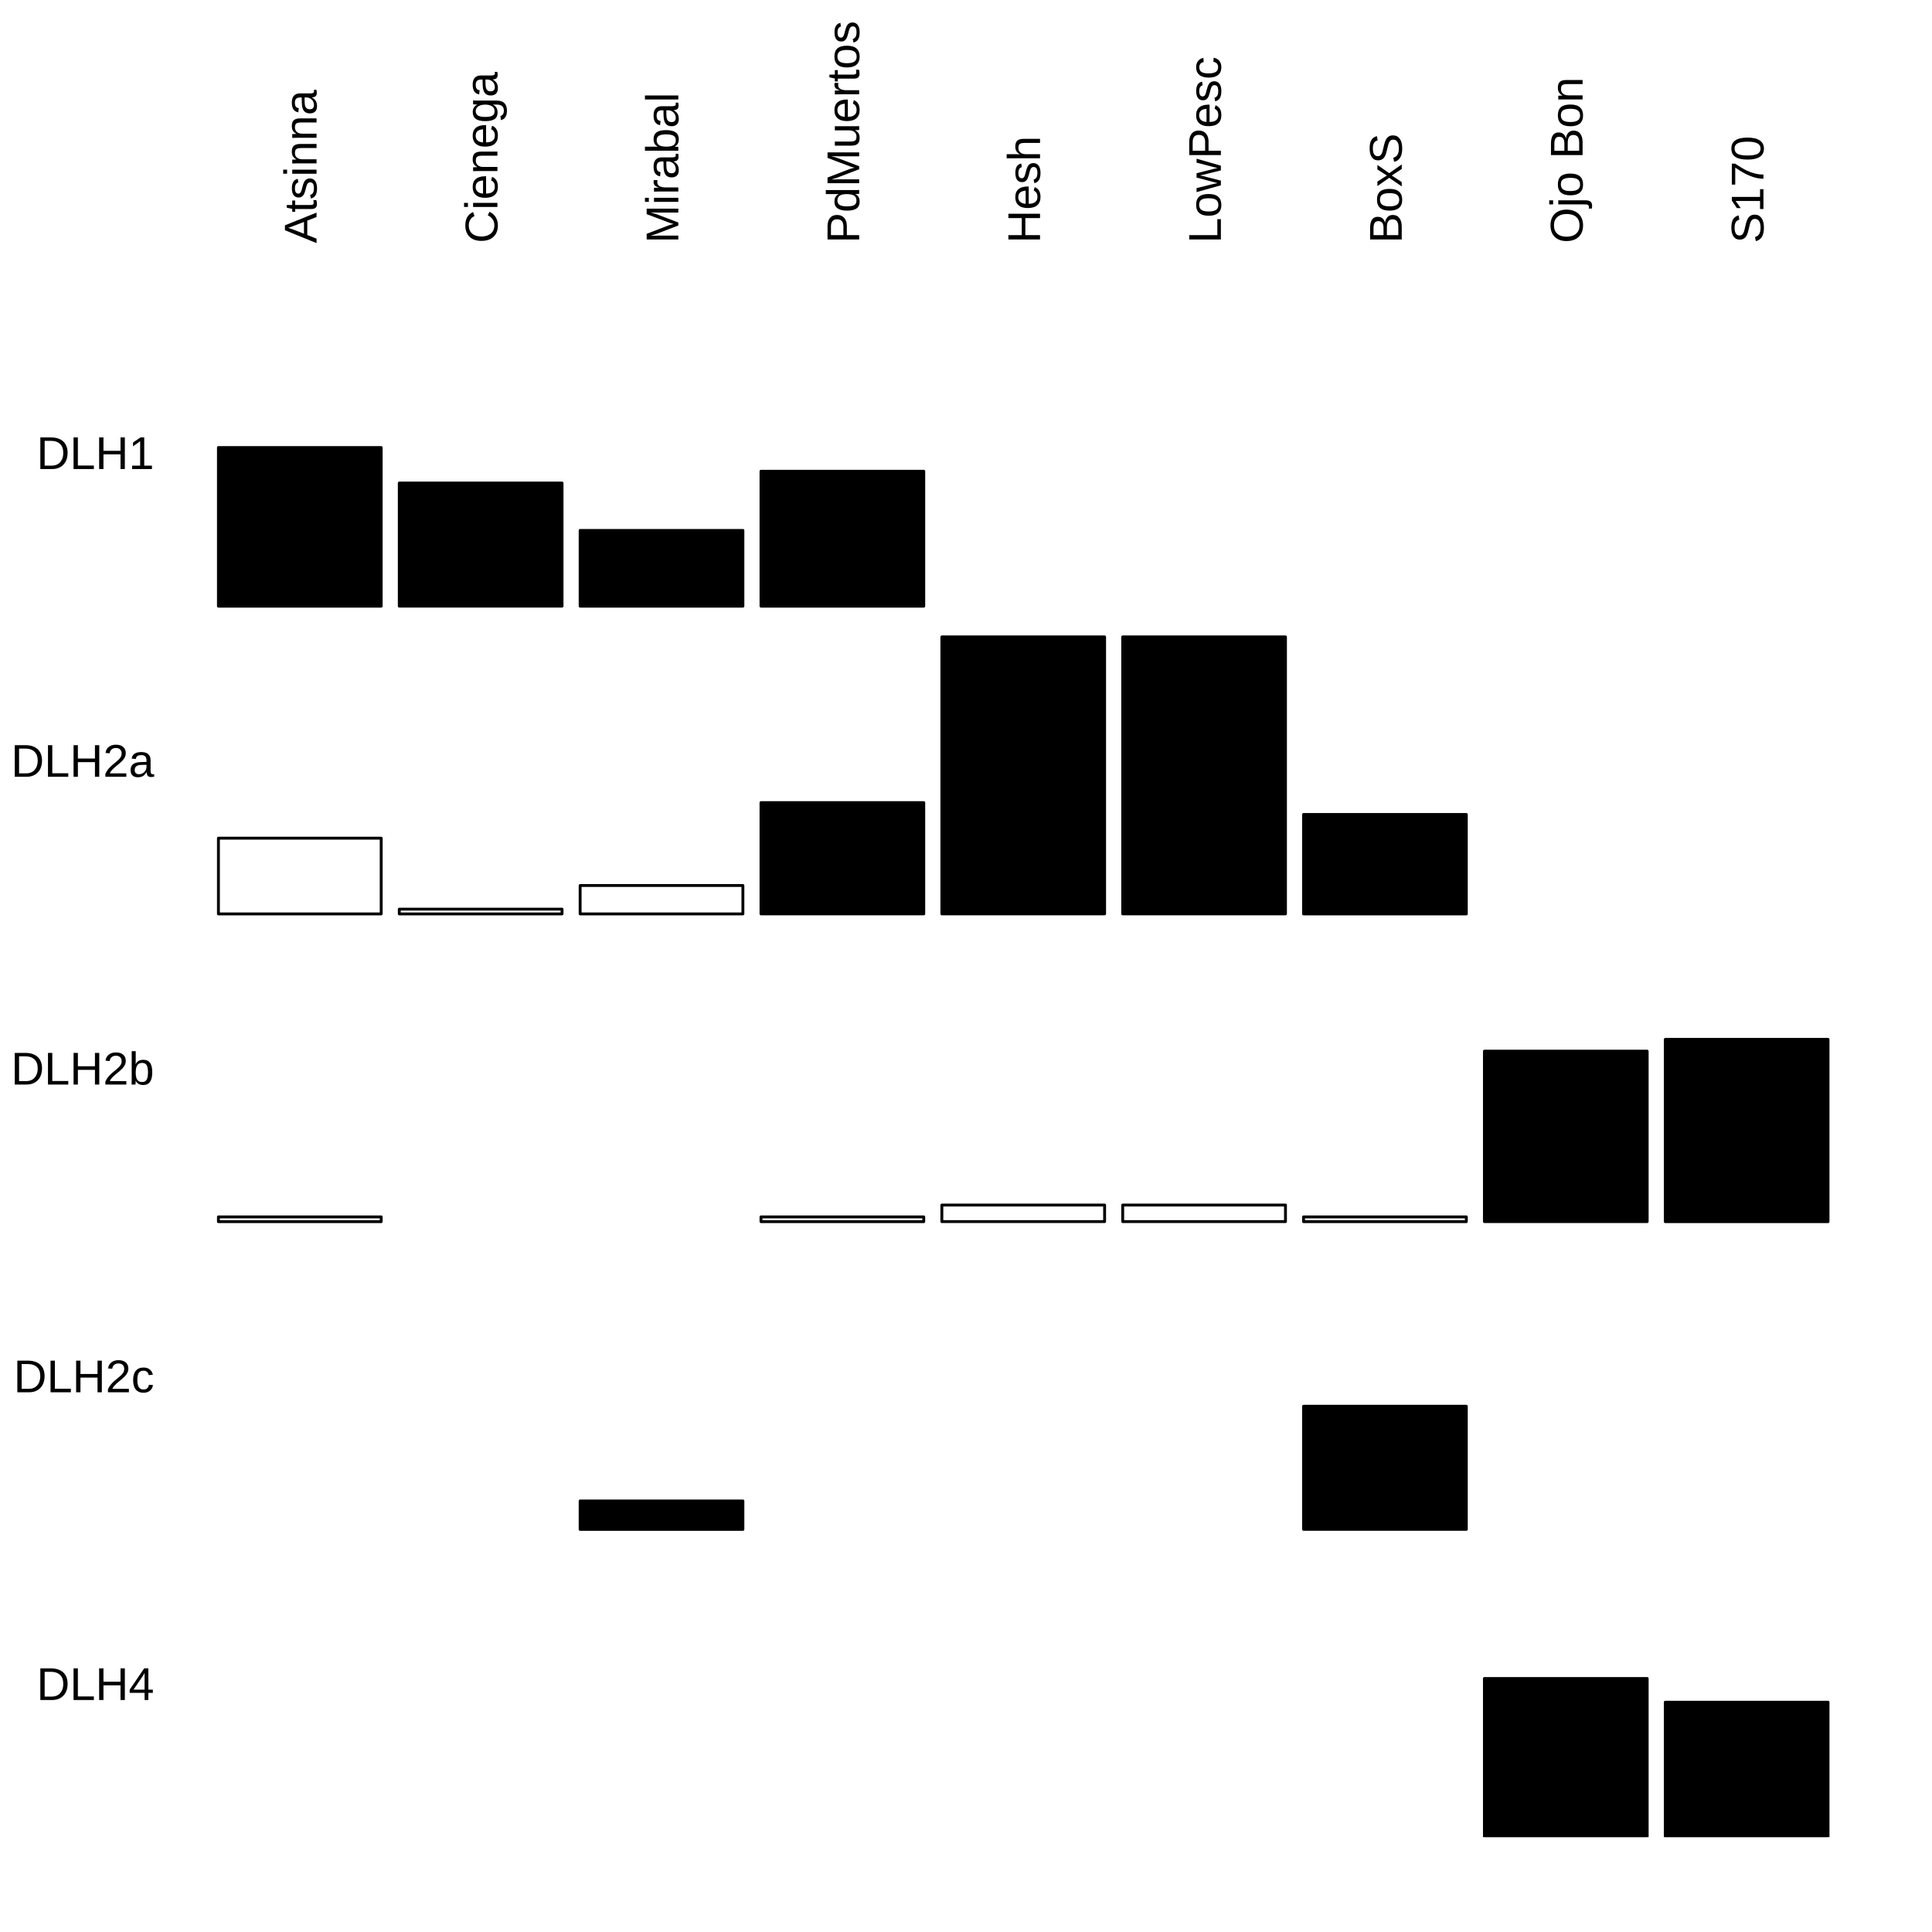
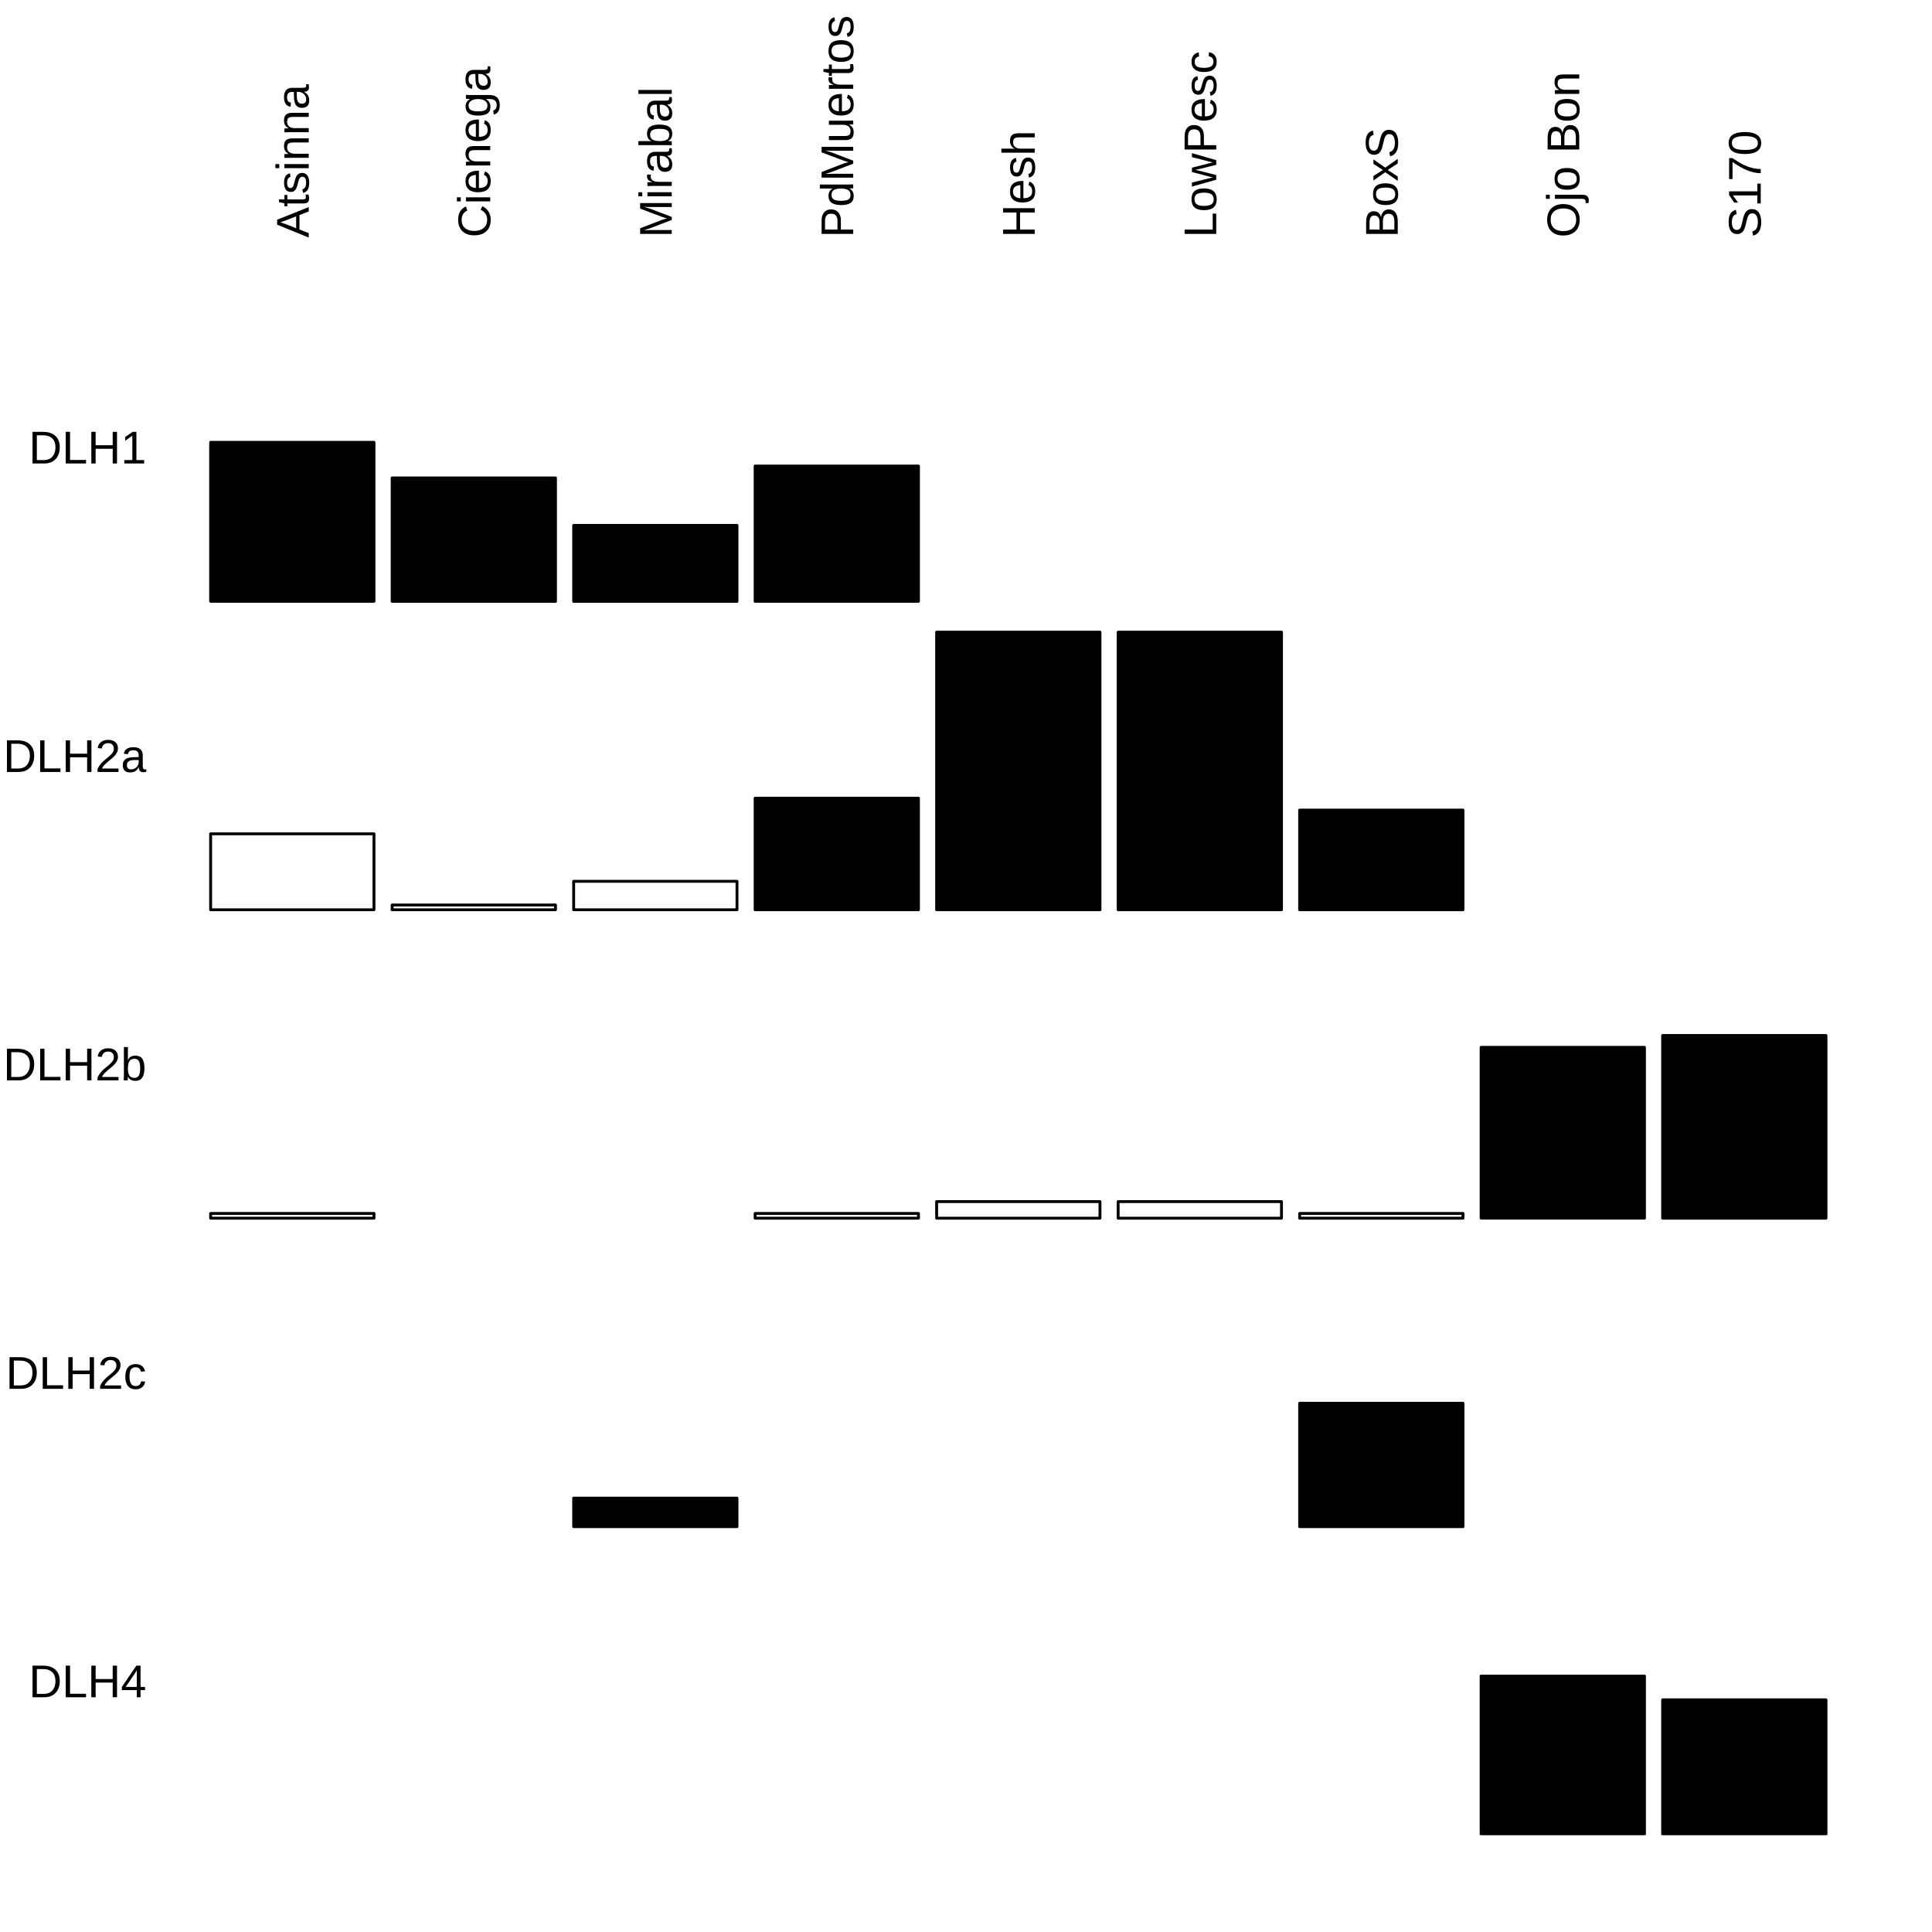
<svg xmlns="http://www.w3.org/2000/svg" class="svglite" width="504.00pt" height="504.00pt" viewBox="0 0 504.00 504.00">
  <defs>
    <style type="text/css">
    .svglite line, .svglite polyline, .svglite polygon, .svglite path, .svglite rect, .svglite circle {
      fill: none;
      stroke: #000000;
      stroke-linecap: round;
      stroke-linejoin: round;
      stroke-miterlimit: 10.00;
    }
    .svglite text {
      white-space: pre;
    }
  </style>
  </defs>
  <rect width="100%" height="100%" style="stroke: none; fill: #FFFFFF;" />
  <defs>
    <clipPath id="cpMC4wMHw1MDQuMDB8MC4wMHw1MDQuMDA=">
      <rect x="0.00" y="0.00" width="504.00" height="504.00" />
    </clipPath>
  </defs>
  <g clip-path="url(#cpMC4wMHw1MDQuMDB8MC4wMHw1MDQuMDA=)">
</g>
  <defs>
-     <clipPath id="cpNTQuNjJ8NDc5LjI1fDc3Ljg1fDQ3OS4yNQ==">
-       <rect x="54.62" y="77.85" width="424.63" height="401.40" />
+     <clipPath id="cpNTIuNTh8NDc4LjcxfDc2LjQwfDQ3OC43MQ==">
+       <rect x="52.58" y="76.40" width="426.13" height="402.31" />
    </clipPath>
  </defs>
-   <g clip-path="url(#cpNTQuNjJ8NDc5LjI1fDc3Ljg1fDQ3OS4yNQ==)">
-     <rect x="56.98" y="116.75" width="42.46" height="41.38" style="stroke-width: 0.75; fill: #000000;" />
-     <rect x="56.98" y="218.65" width="42.46" height="19.76" style="stroke-width: 0.75; fill: #FFFFFF;" />
-     <rect x="56.98" y="317.45" width="42.46" height="1.24" style="stroke-width: 0.75; fill: #FFFFFF;" />
-     <rect x="56.98" y="479.25" width="42.46" height="0.00" style="stroke-width: 0.75; fill: #FFFFFF;" />
-     <rect x="104.16" y="126.01" width="42.46" height="32.11" style="stroke-width: 0.75; fill: #000000;" />
-     <rect x="104.16" y="237.17" width="42.46" height="1.24" style="stroke-width: 0.75; fill: #FFFFFF;" />
-     <rect x="104.16" y="318.69" width="42.46" height="0.00" style="stroke-width: 0.75; fill: #FFFFFF;" />
-     <rect x="151.34" y="138.37" width="42.46" height="19.76" style="stroke-width: 0.75; fill: #000000;" />
-     <rect x="151.34" y="231.00" width="42.46" height="7.41" style="stroke-width: 0.75; fill: #FFFFFF;" />
-     <rect x="151.34" y="318.69" width="42.46" height="0.00" style="stroke-width: 0.75; fill: #FFFFFF;" />
-     <rect x="151.34" y="391.56" width="42.46" height="7.41" style="stroke-width: 0.75; fill: #000000;" />
-     <rect x="198.52" y="122.93" width="42.46" height="35.20" style="stroke-width: 0.75; fill: #000000;" />
-     <rect x="198.52" y="209.38" width="42.46" height="29.02" style="stroke-width: 0.75; fill: #000000;" />
-     <rect x="198.52" y="317.45" width="42.46" height="1.24" style="stroke-width: 0.75; fill: #FFFFFF;" />
-     <rect x="245.70" y="166.15" width="42.46" height="72.25" style="stroke-width: 0.75; fill: #000000;" />
-     <rect x="245.70" y="314.36" width="42.46" height="4.32" style="stroke-width: 0.75; fill: #FFFFFF;" />
-     <rect x="292.88" y="158.13" width="42.46" height="0.00" style="stroke-width: 0.75; fill: #FFFFFF;" />
-     <rect x="292.88" y="166.15" width="42.46" height="72.25" style="stroke-width: 0.75; fill: #000000;" />
-     <rect x="292.88" y="314.36" width="42.46" height="4.32" style="stroke-width: 0.75; fill: #FFFFFF;" />
-     <rect x="340.06" y="212.47" width="42.46" height="25.94" style="stroke-width: 0.75; fill: #000000;" />
-     <rect x="340.06" y="317.45" width="42.46" height="1.24" style="stroke-width: 0.75; fill: #FFFFFF;" />
-     <rect x="340.06" y="366.85" width="42.46" height="32.11" style="stroke-width: 0.75; fill: #000000;" />
-     <rect x="387.24" y="274.22" width="42.46" height="44.46" style="stroke-width: 0.75; fill: #000000;" />
-     <rect x="387.24" y="437.87" width="42.46" height="41.38" style="stroke-width: 0.75; fill: #000000;" />
-     <rect x="434.42" y="271.14" width="42.46" height="47.55" style="stroke-width: 0.75; fill: #000000;" />
-     <rect x="434.42" y="444.05" width="42.46" height="35.20" style="stroke-width: 0.75; fill: #000000;" />
+   <g clip-path="url(#cpNTIuNTh8NDc4LjcxfDc2LjQwfDQ3OC43MQ==)">
+     <rect x="54.95" y="115.39" width="42.61" height="41.47" style="stroke-width: 0.75; fill: #000000;" />
+     <rect x="54.95" y="217.52" width="42.61" height="19.81" style="stroke-width: 0.75; fill: #FFFFFF;" />
+     <rect x="54.95" y="316.55" width="42.61" height="1.24" style="stroke-width: 0.75; fill: #FFFFFF;" />
+     <rect x="54.95" y="478.71" width="42.61" height="0.00" style="stroke-width: 0.75; fill: #FFFFFF;" />
+     <rect x="102.30" y="124.68" width="42.61" height="32.19" style="stroke-width: 0.75; fill: #000000;" />
+     <rect x="102.30" y="236.09" width="42.61" height="1.24" style="stroke-width: 0.75; fill: #FFFFFF;" />
+     <rect x="102.30" y="317.79" width="42.61" height="0.00" style="stroke-width: 0.75; fill: #FFFFFF;" />
+     <rect x="149.65" y="137.06" width="42.61" height="19.81" style="stroke-width: 0.75; fill: #000000;" />
+     <rect x="149.65" y="229.90" width="42.61" height="7.43" style="stroke-width: 0.75; fill: #FFFFFF;" />
+     <rect x="149.65" y="317.79" width="42.61" height="0.00" style="stroke-width: 0.75; fill: #FFFFFF;" />
+     <rect x="149.65" y="390.82" width="42.61" height="7.43" style="stroke-width: 0.75; fill: #000000;" />
+     <rect x="196.99" y="121.58" width="42.61" height="35.28" style="stroke-width: 0.75; fill: #000000;" />
+     <rect x="196.99" y="208.23" width="42.61" height="29.09" style="stroke-width: 0.75; fill: #000000;" />
+     <rect x="196.99" y="316.55" width="42.61" height="1.24" style="stroke-width: 0.75; fill: #FFFFFF;" />
+     <rect x="244.34" y="164.91" width="42.61" height="72.42" style="stroke-width: 0.75; fill: #000000;" />
+     <rect x="244.34" y="313.46" width="42.61" height="4.33" style="stroke-width: 0.75; fill: #FFFFFF;" />
+     <rect x="291.69" y="156.86" width="42.61" height="0.00" style="stroke-width: 0.75; fill: #FFFFFF;" />
+     <rect x="291.69" y="164.91" width="42.61" height="72.42" style="stroke-width: 0.75; fill: #000000;" />
+     <rect x="291.69" y="313.46" width="42.61" height="4.33" style="stroke-width: 0.75; fill: #FFFFFF;" />
+     <rect x="339.04" y="211.33" width="42.61" height="26.00" style="stroke-width: 0.75; fill: #000000;" />
+     <rect x="339.04" y="316.55" width="42.61" height="1.24" style="stroke-width: 0.75; fill: #FFFFFF;" />
+     <rect x="339.04" y="366.07" width="42.61" height="32.19" style="stroke-width: 0.75; fill: #000000;" />
+     <rect x="386.38" y="273.22" width="42.61" height="44.56" style="stroke-width: 0.75; fill: #000000;" />
+     <rect x="386.38" y="437.24" width="42.61" height="41.47" style="stroke-width: 0.75; fill: #000000;" />
+     <rect x="433.73" y="270.13" width="42.61" height="47.66" style="stroke-width: 0.75; fill: #000000;" />
+     <rect x="433.73" y="443.43" width="42.61" height="35.28" style="stroke-width: 0.75; fill: #000000;" />
  </g>
  <g clip-path="url(#cpMC4wMHw1MDQuMDB8MC4wMHw1MDQuMDA=)">
-     <text x="40.22" y="443.48" text-anchor="end" style="font-size: 12.00px; font-family: &quot;Arial&quot;;" textLength="32.60px" lengthAdjust="spacingAndGlyphs">DLH4</text>
-     <text x="40.22" y="363.20" text-anchor="end" style="font-size: 12.00px; font-family: &quot;Arial&quot;;" textLength="39.20px" lengthAdjust="spacingAndGlyphs">DLH2c</text>
-     <text x="40.22" y="282.92" text-anchor="end" style="font-size: 12.00px; font-family: &quot;Arial&quot;;" textLength="40.22px" lengthAdjust="spacingAndGlyphs">DLH2b</text>
-     <text x="40.22" y="202.64" text-anchor="end" style="font-size: 12.00px; font-family: &quot;Arial&quot;;" textLength="39.96px" lengthAdjust="spacingAndGlyphs">DLH2a</text>
-     <text x="40.22" y="122.36" text-anchor="end" style="font-size: 12.00px; font-family: &quot;Arial&quot;;" textLength="32.60px" lengthAdjust="spacingAndGlyphs">DLH1</text>
-     <text transform="translate(82.58,63.45) rotate(-90)" style="font-size: 12.00px; font-family: &quot;Arial&quot;;" textLength="44.88px" lengthAdjust="spacingAndGlyphs">Atsinna</text>
-     <text transform="translate(129.76,63.45) rotate(-90)" style="font-size: 12.00px; font-family: &quot;Arial&quot;;" textLength="49.08px" lengthAdjust="spacingAndGlyphs">Cienega</text>
-     <text transform="translate(176.95,63.45) rotate(-90)" style="font-size: 12.00px; font-family: &quot;Arial&quot;;" textLength="44.29px" lengthAdjust="spacingAndGlyphs">Mirabal</text>
-     <text transform="translate(224.13,63.45) rotate(-90)" style="font-size: 12.00px; font-family: &quot;Arial&quot;;" textLength="63.45px" lengthAdjust="spacingAndGlyphs">PdMuertos</text>
-     <text transform="translate(271.31,63.45) rotate(-90)" style="font-size: 12.00px; font-family: &quot;Arial&quot;;" textLength="30.28px" lengthAdjust="spacingAndGlyphs">Hesh</text>
-     <text transform="translate(318.49,63.45) rotate(-90)" style="font-size: 12.00px; font-family: &quot;Arial&quot;;" textLength="50.70px" lengthAdjust="spacingAndGlyphs">LowPesc</text>
-     <text transform="translate(365.67,63.45) rotate(-90)" style="font-size: 12.00px; font-family: &quot;Arial&quot;;" textLength="29.94px" lengthAdjust="spacingAndGlyphs">BoxS</text>
-     <text transform="translate(412.85,63.45) rotate(-90)" style="font-size: 12.00px; font-family: &quot;Arial&quot;;" textLength="47.13px" lengthAdjust="spacingAndGlyphs">Ojo Bon</text>
-     <text transform="translate(460.03,63.45) rotate(-90)" style="font-size: 12.00px; font-family: &quot;Arial&quot;;" textLength="30.54px" lengthAdjust="spacingAndGlyphs">S170</text>
+     <text x="38.18" y="442.77" text-anchor="end" style="font-size: 12.00px; font-family: &quot;Arial&quot;;" textLength="30.80px" lengthAdjust="spacingAndGlyphs">DLH4</text>
+     <text x="38.18" y="362.30" text-anchor="end" style="font-size: 12.00px; font-family: &quot;Arial&quot;;" textLength="36.56px" lengthAdjust="spacingAndGlyphs">DLH2c</text>
+     <text x="38.18" y="281.84" text-anchor="end" style="font-size: 12.00px; font-family: &quot;Arial&quot;;" textLength="38.18px" lengthAdjust="spacingAndGlyphs">DLH2b</text>
+     <text x="38.18" y="201.38" text-anchor="end" style="font-size: 12.00px; font-family: &quot;Arial&quot;;" textLength="37.53px" lengthAdjust="spacingAndGlyphs">DLH2a</text>
+     <text x="38.18" y="120.91" text-anchor="end" style="font-size: 12.00px; font-family: &quot;Arial&quot;;" textLength="30.80px" lengthAdjust="spacingAndGlyphs">DLH1</text>
+     <text transform="translate(80.54,62.00) rotate(-90)" style="font-size: 12.00px; font-family: &quot;Arial&quot;;" textLength="42.41px" lengthAdjust="spacingAndGlyphs">Atsinna</text>
+     <text transform="translate(127.89,62.00) rotate(-90)" style="font-size: 12.00px; font-family: &quot;Arial&quot;;" textLength="45.74px" lengthAdjust="spacingAndGlyphs">Cienega</text>
+     <text transform="translate(175.24,62.00) rotate(-90)" style="font-size: 12.00px; font-family: &quot;Arial&quot;;" textLength="42.88px" lengthAdjust="spacingAndGlyphs">Mirabal</text>
+     <text transform="translate(222.58,62.00) rotate(-90)" style="font-size: 12.00px; font-family: &quot;Arial&quot;;" textLength="62.00px" lengthAdjust="spacingAndGlyphs">PdMuertos</text>
+     <text transform="translate(269.93,62.00) rotate(-90)" style="font-size: 12.00px; font-family: &quot;Arial&quot;;" textLength="28.82px" lengthAdjust="spacingAndGlyphs">Hesh</text>
+     <text transform="translate(317.28,62.00) rotate(-90)" style="font-size: 12.00px; font-family: &quot;Arial&quot;;" textLength="48.51px" lengthAdjust="spacingAndGlyphs">LowPesc</text>
+     <text transform="translate(364.63,62.00) rotate(-90)" style="font-size: 12.00px; font-family: &quot;Arial&quot;;" textLength="27.99px" lengthAdjust="spacingAndGlyphs">BoxS</text>
+     <text transform="translate(411.98,62.00) rotate(-90)" style="font-size: 12.00px; font-family: &quot;Arial&quot;;" textLength="45.32px" lengthAdjust="spacingAndGlyphs">Ojo Bon</text>
+     <text transform="translate(459.32,62.00) rotate(-90)" style="font-size: 12.00px; font-family: &quot;Arial&quot;;" textLength="27.17px" lengthAdjust="spacingAndGlyphs">S170</text>
  </g>
</svg>
